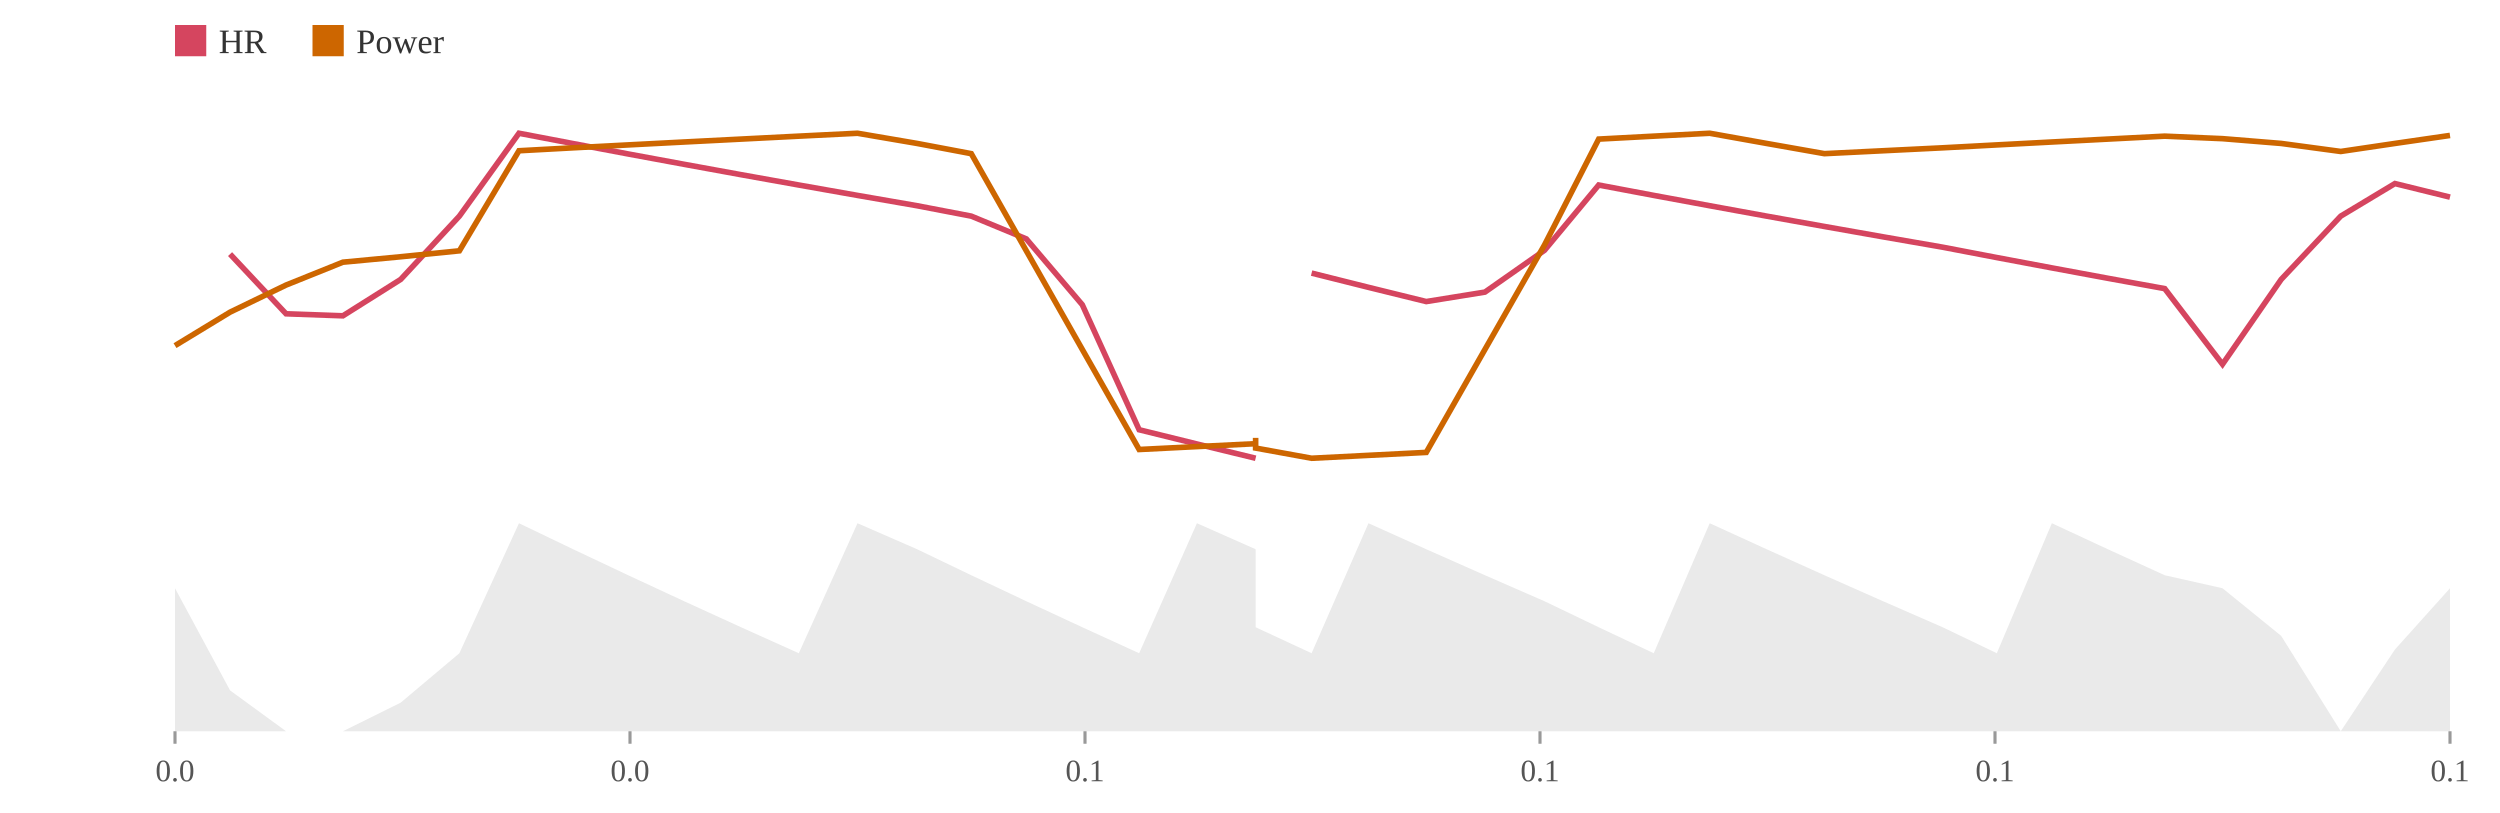
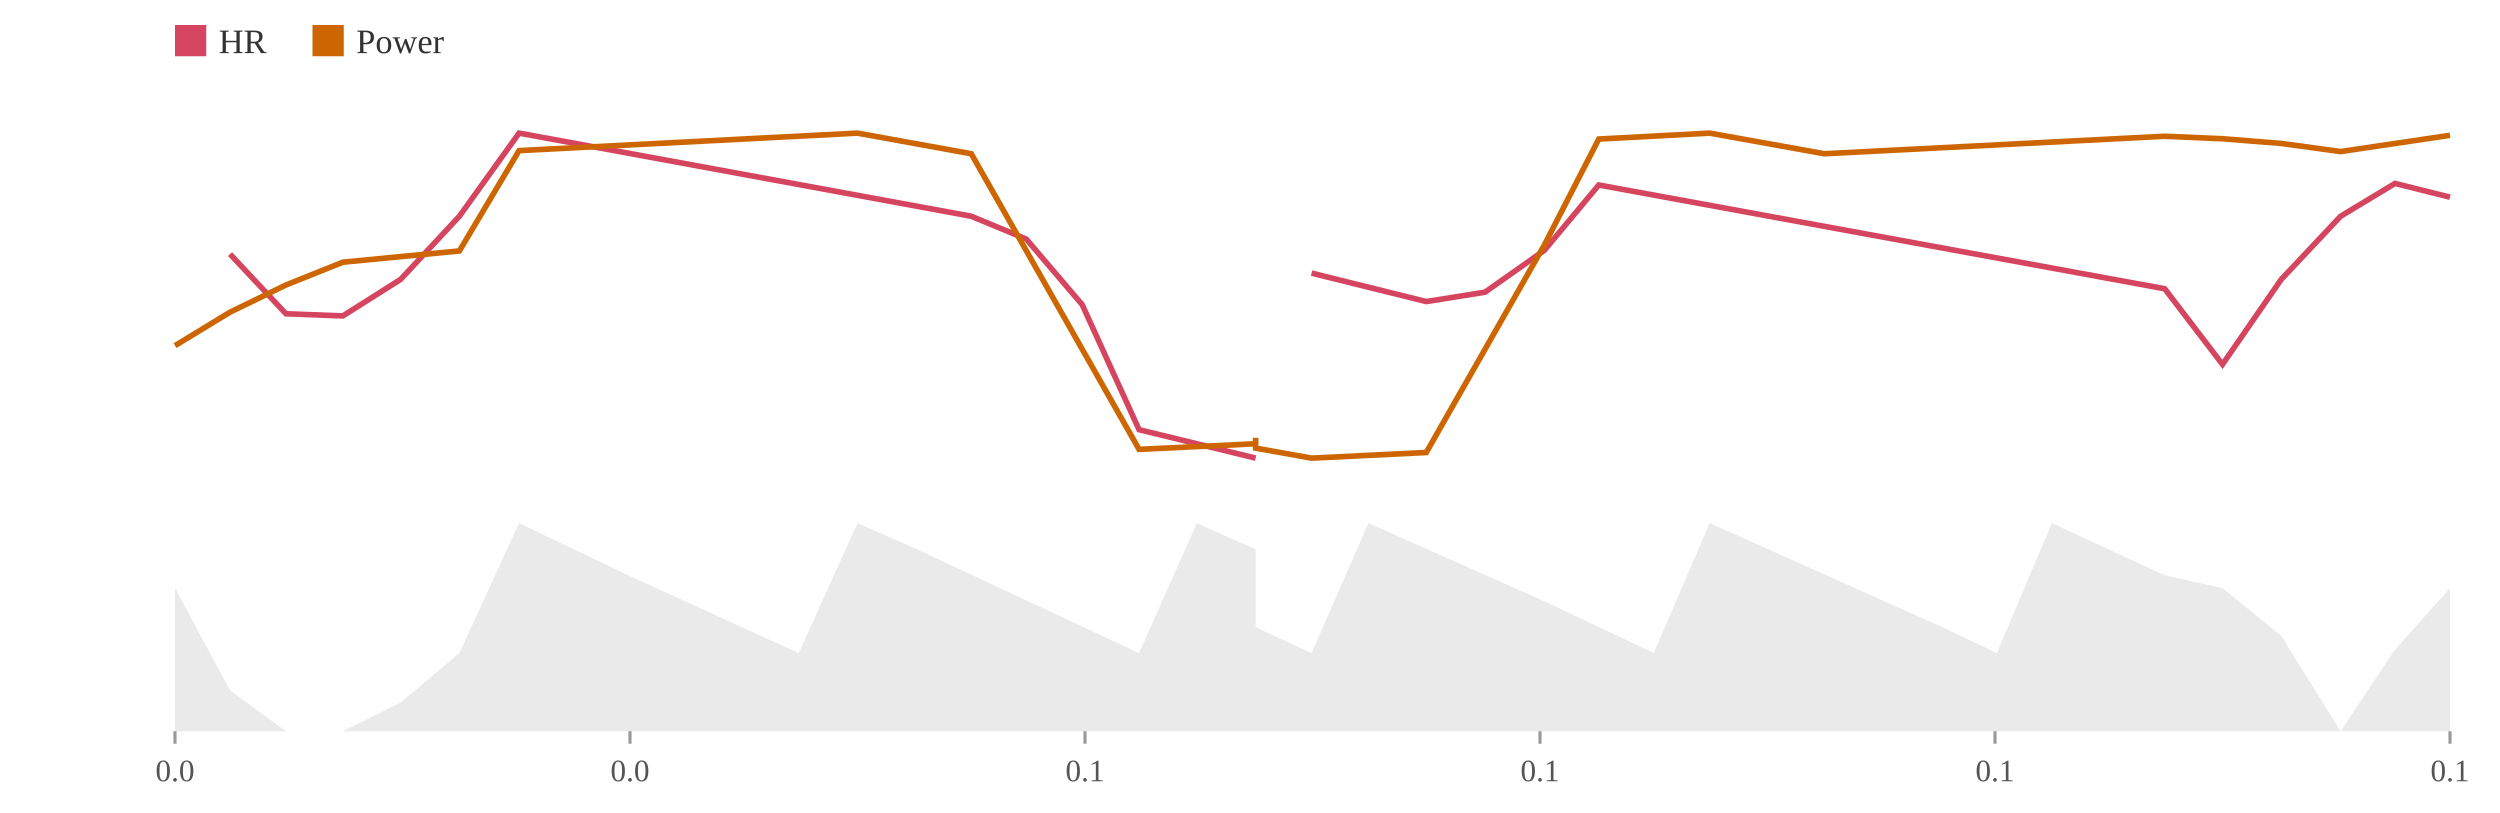
<svg xmlns="http://www.w3.org/2000/svg" width="800" height="260" viewBox="0 0 800 260">
  <g class="backdrop">
-     <path d="M56,188.24 L73.62,220.93 L91.53,234 L109.73,234 L128.22,224.85 L147,209.04 L166.07,167.44 L183.4,175.76 L201.02,184.08 L218.93,192.4 L237.13,200.72 L255.62,209.04 L274.4,167.44 L293.47,175.76 L310.8,184.08 L328.42,192.4 L346.33,200.72 L364.53,209.04 L383.02,167.44 L401.8,175.76 L401.8,184.08 L401.8,192.4 L401.8,200.72 L419.71,209.04 L437.91,167.44 L456.4,175.76 L475.18,184.08 L494.24,192.4 L511.58,200.72 L529.2,209.04 L547.11,167.44 L565.31,175.76 L583.8,184.08 L602.58,192.4 L621.64,200.72 L638.98,209.04 L656.6,167.44 L674.51,175.76 L692.71,184.08 L711.2,188.24 L729.98,203.49 L749.04,234 L766.38,207.85 L784,188.24 L784,234 L56,234 Z" fill="#888" opacity="0.18" />
+     <path d="M56,188.2 L73.6,220.9 L91.5,234 L109.7,234 L128.2,224.8 L147,209 L166.1,167.4 L201,184.1 L255.6,209 L274.4,167.4 L293.5,175.8 L364.5,209 L383,167.4 L401.8,175.8 L401.8,200.7 L419.7,209 L437.9,167.4 L494.2,192.4 L529.2,209 L547.1,167.4 L621.6,200.7 L639,209 L656.6,167.4 L692.7,184.1 L711.2,188.2 L730,203.5 L749,234 L766.4,207.9 L784,188.2 L784,234 L56,234 Z" fill="#888" opacity="0.18" />
  </g>
  <g class="x-axis">
    <g class="x-tick">
      <line x1="56" y1="234" x2="56" y2="238" stroke="#999" stroke-width="1" />
      <text x="56" y="250" text-anchor="middle" font-size="10" fill="#555">0.0</text>
    </g>
    <g class="x-tick">
      <line x1="201.6" y1="234" x2="201.6" y2="238" stroke="#999" stroke-width="1" />
      <text x="201.6" y="250" text-anchor="middle" font-size="10" fill="#555">0.0</text>
    </g>
    <g class="x-tick">
      <line x1="347.2" y1="234" x2="347.2" y2="238" stroke="#999" stroke-width="1" />
      <text x="347.2" y="250" text-anchor="middle" font-size="10" fill="#555">0.1</text>
    </g>
    <g class="x-tick">
      <line x1="492.8" y1="234" x2="492.8" y2="238" stroke="#999" stroke-width="1" />
      <text x="492.8" y="250" text-anchor="middle" font-size="10" fill="#555">0.1</text>
    </g>
    <g class="x-tick">
      <line x1="638.4" y1="234" x2="638.4" y2="238" stroke="#999" stroke-width="1" />
      <text x="638.4" y="250" text-anchor="middle" font-size="10" fill="#555">0.1</text>
    </g>
    <g class="x-tick">
      <line x1="784" y1="234" x2="784" y2="238" stroke="#999" stroke-width="1" />
      <text x="784" y="250" text-anchor="middle" font-size="10" fill="#555">0.1</text>
    </g>
  </g>
  <g class="series">
-     <polyline points="73.62,81.31 91.53,100.41 109.73,101.06 128.22,89.41 147,69.16 166.07,42.64 183.4,45.95 201.02,49.27 218.93,52.58 237.13,55.9 255.62,59.21 274.4,62.53 293.47,65.84 310.8,69.16 328.42,76.45 346.33,97.52 364.53,137.52 383.02,142.08 401.8,146.64" fill="none" stroke="#d5455f" stroke-width="1.8" />
-     <polyline points="419.71,87.39 437.91,91.95 456.4,96.5 475.18,93.47 494.24,80.1 511.58,59.21 529.2,62.53 547.11,65.84 565.31,69.16 583.8,72.47 602.58,75.79 621.64,79.1 638.98,82.42 656.6,85.73 674.51,89.05 692.71,92.36 711.2,116.56 729.98,89.41 749.04,69.16 766.38,58.74 784,63.08" fill="none" stroke="#d5455f" stroke-width="1.8" />
-     <polyline points="56,110.6 73.62,99.89 91.53,91.22 109.73,83.9 128.22,82.16 147,80.26 166.07,48.24 183.4,47.3 201.02,46.37 218.93,45.44 237.13,44.51 255.62,43.57 274.4,42.64 293.47,45.9 310.8,49.17 328.42,80.26 346.33,111.82 364.53,143.84 383.02,142.91 401.8,141.98 401.8,141.04 401.8,140.11 401.8,143.38 419.71,146.64 437.91,145.71 456.4,144.77 475.18,111.82 494.24,78.39 511.58,44.51 529.2,43.57 547.11,42.64 565.31,45.9 583.8,49.17 602.58,48.24 621.64,47.3 638.98,46.37 656.6,45.44 674.51,44.51 692.71,43.57 711.2,44.37 729.98,45.9 749.04,48.47 766.38,45.9 784,43.34" fill="none" stroke="#cd6600" stroke-width="1.8" />
+     <polyline points="73.6,81.3 91.5,100.4 109.7,101.1 128.2,89.4 147,69.2 166.1,42.6 310.8,69.2 328.4,76.5 346.3,97.5 364.5,137.5 401.8,146.6" fill="none" stroke="#d5455f" stroke-width="1.8" />
+     <polyline points="419.7,87.4 456.4,96.5 475.2,93.5 494.2,80.1 511.6,59.2 692.7,92.4 711.2,116.6 730,89.4 749,69.2 766.4,58.7 784,63.1" fill="none" stroke="#d5455f" stroke-width="1.8" />
+     <polyline points="56,110.6 73.6,99.9 91.5,91.2 109.7,83.9 147,80.3 166.1,48.2 274.4,42.6 310.8,49.2 364.5,143.8 401.8,142 401.8,140.1 401.8,143.4 419.7,146.6 456.4,144.8 494.2,78.4 511.6,44.5 547.1,42.6 583.8,49.2 692.7,43.6 711.2,44.4 730,45.9 749,48.5 784,43.3" fill="none" stroke="#cd6600" stroke-width="1.8" />
  </g>
  <g class="legend">
    <g class="legend-item">
      <rect x="56" y="8" width="10" height="10" fill="#d5455f" />
      <text x="70" y="17" font-size="11" fill="#333">HR</text>
    </g>
    <g class="legend-item">
      <rect x="100" y="8" width="10" height="10" fill="#cd6600" />
      <text x="114" y="17" font-size="11" fill="#333">Power</text>
    </g>
  </g>
</svg>
